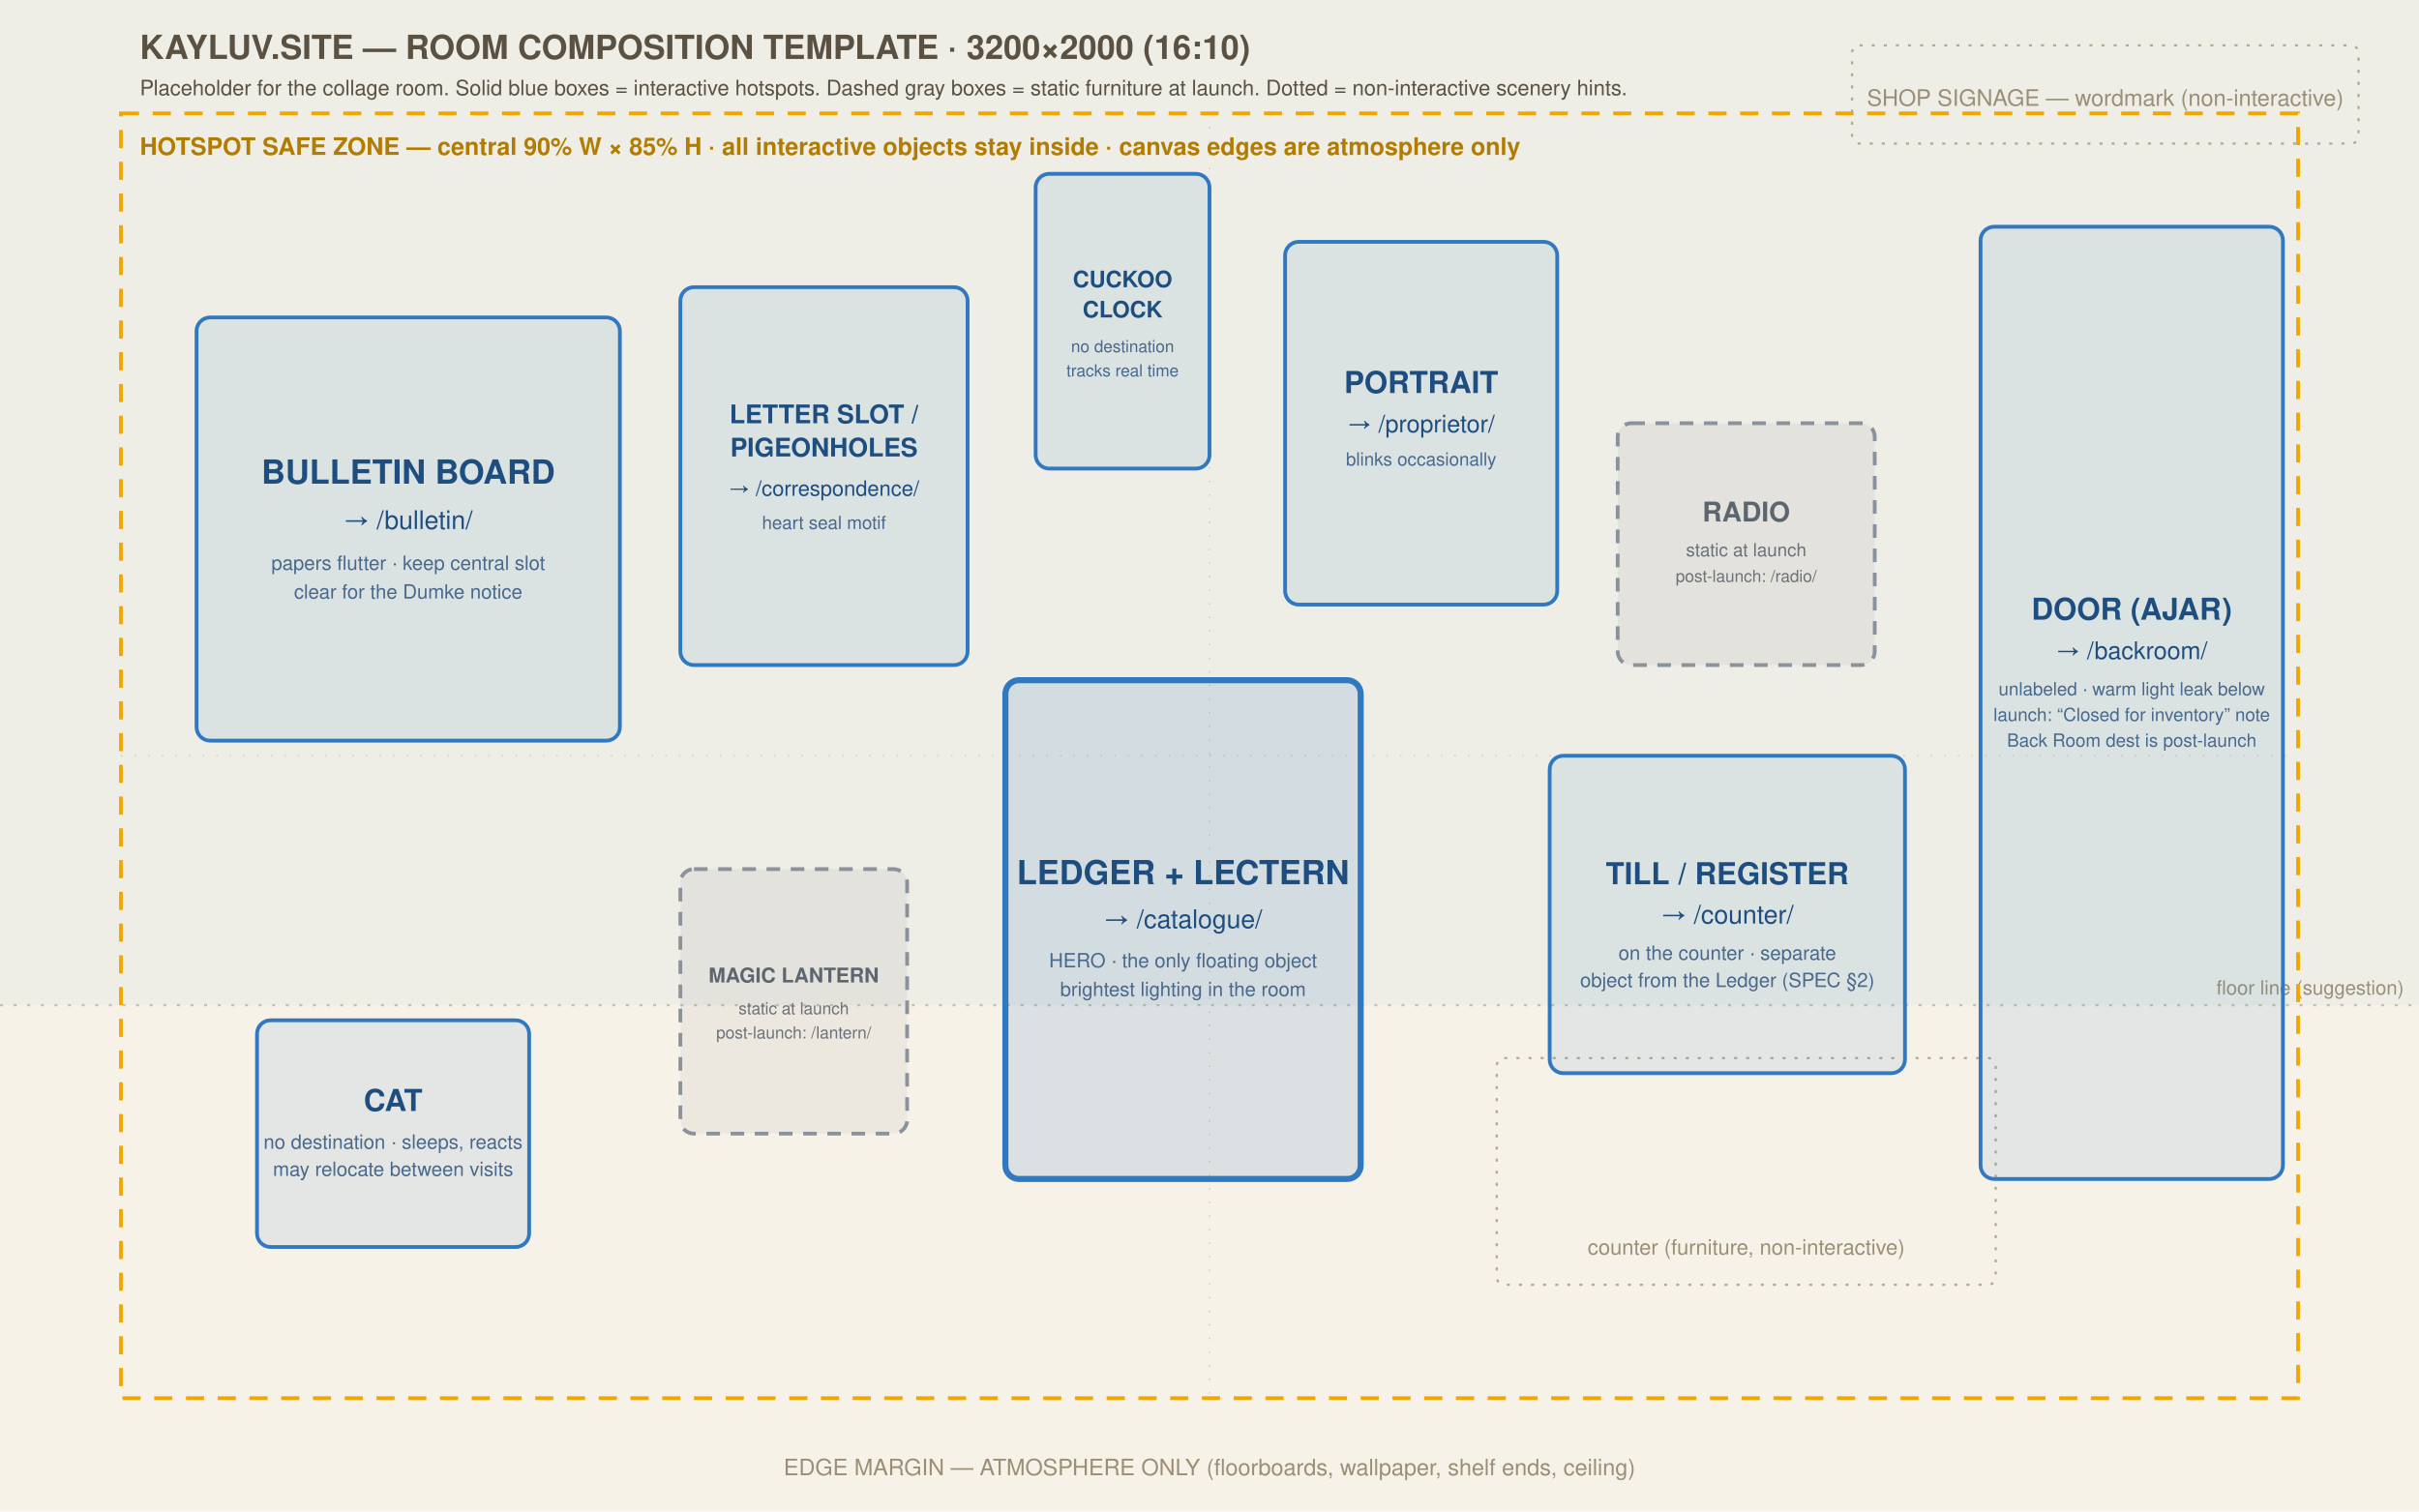
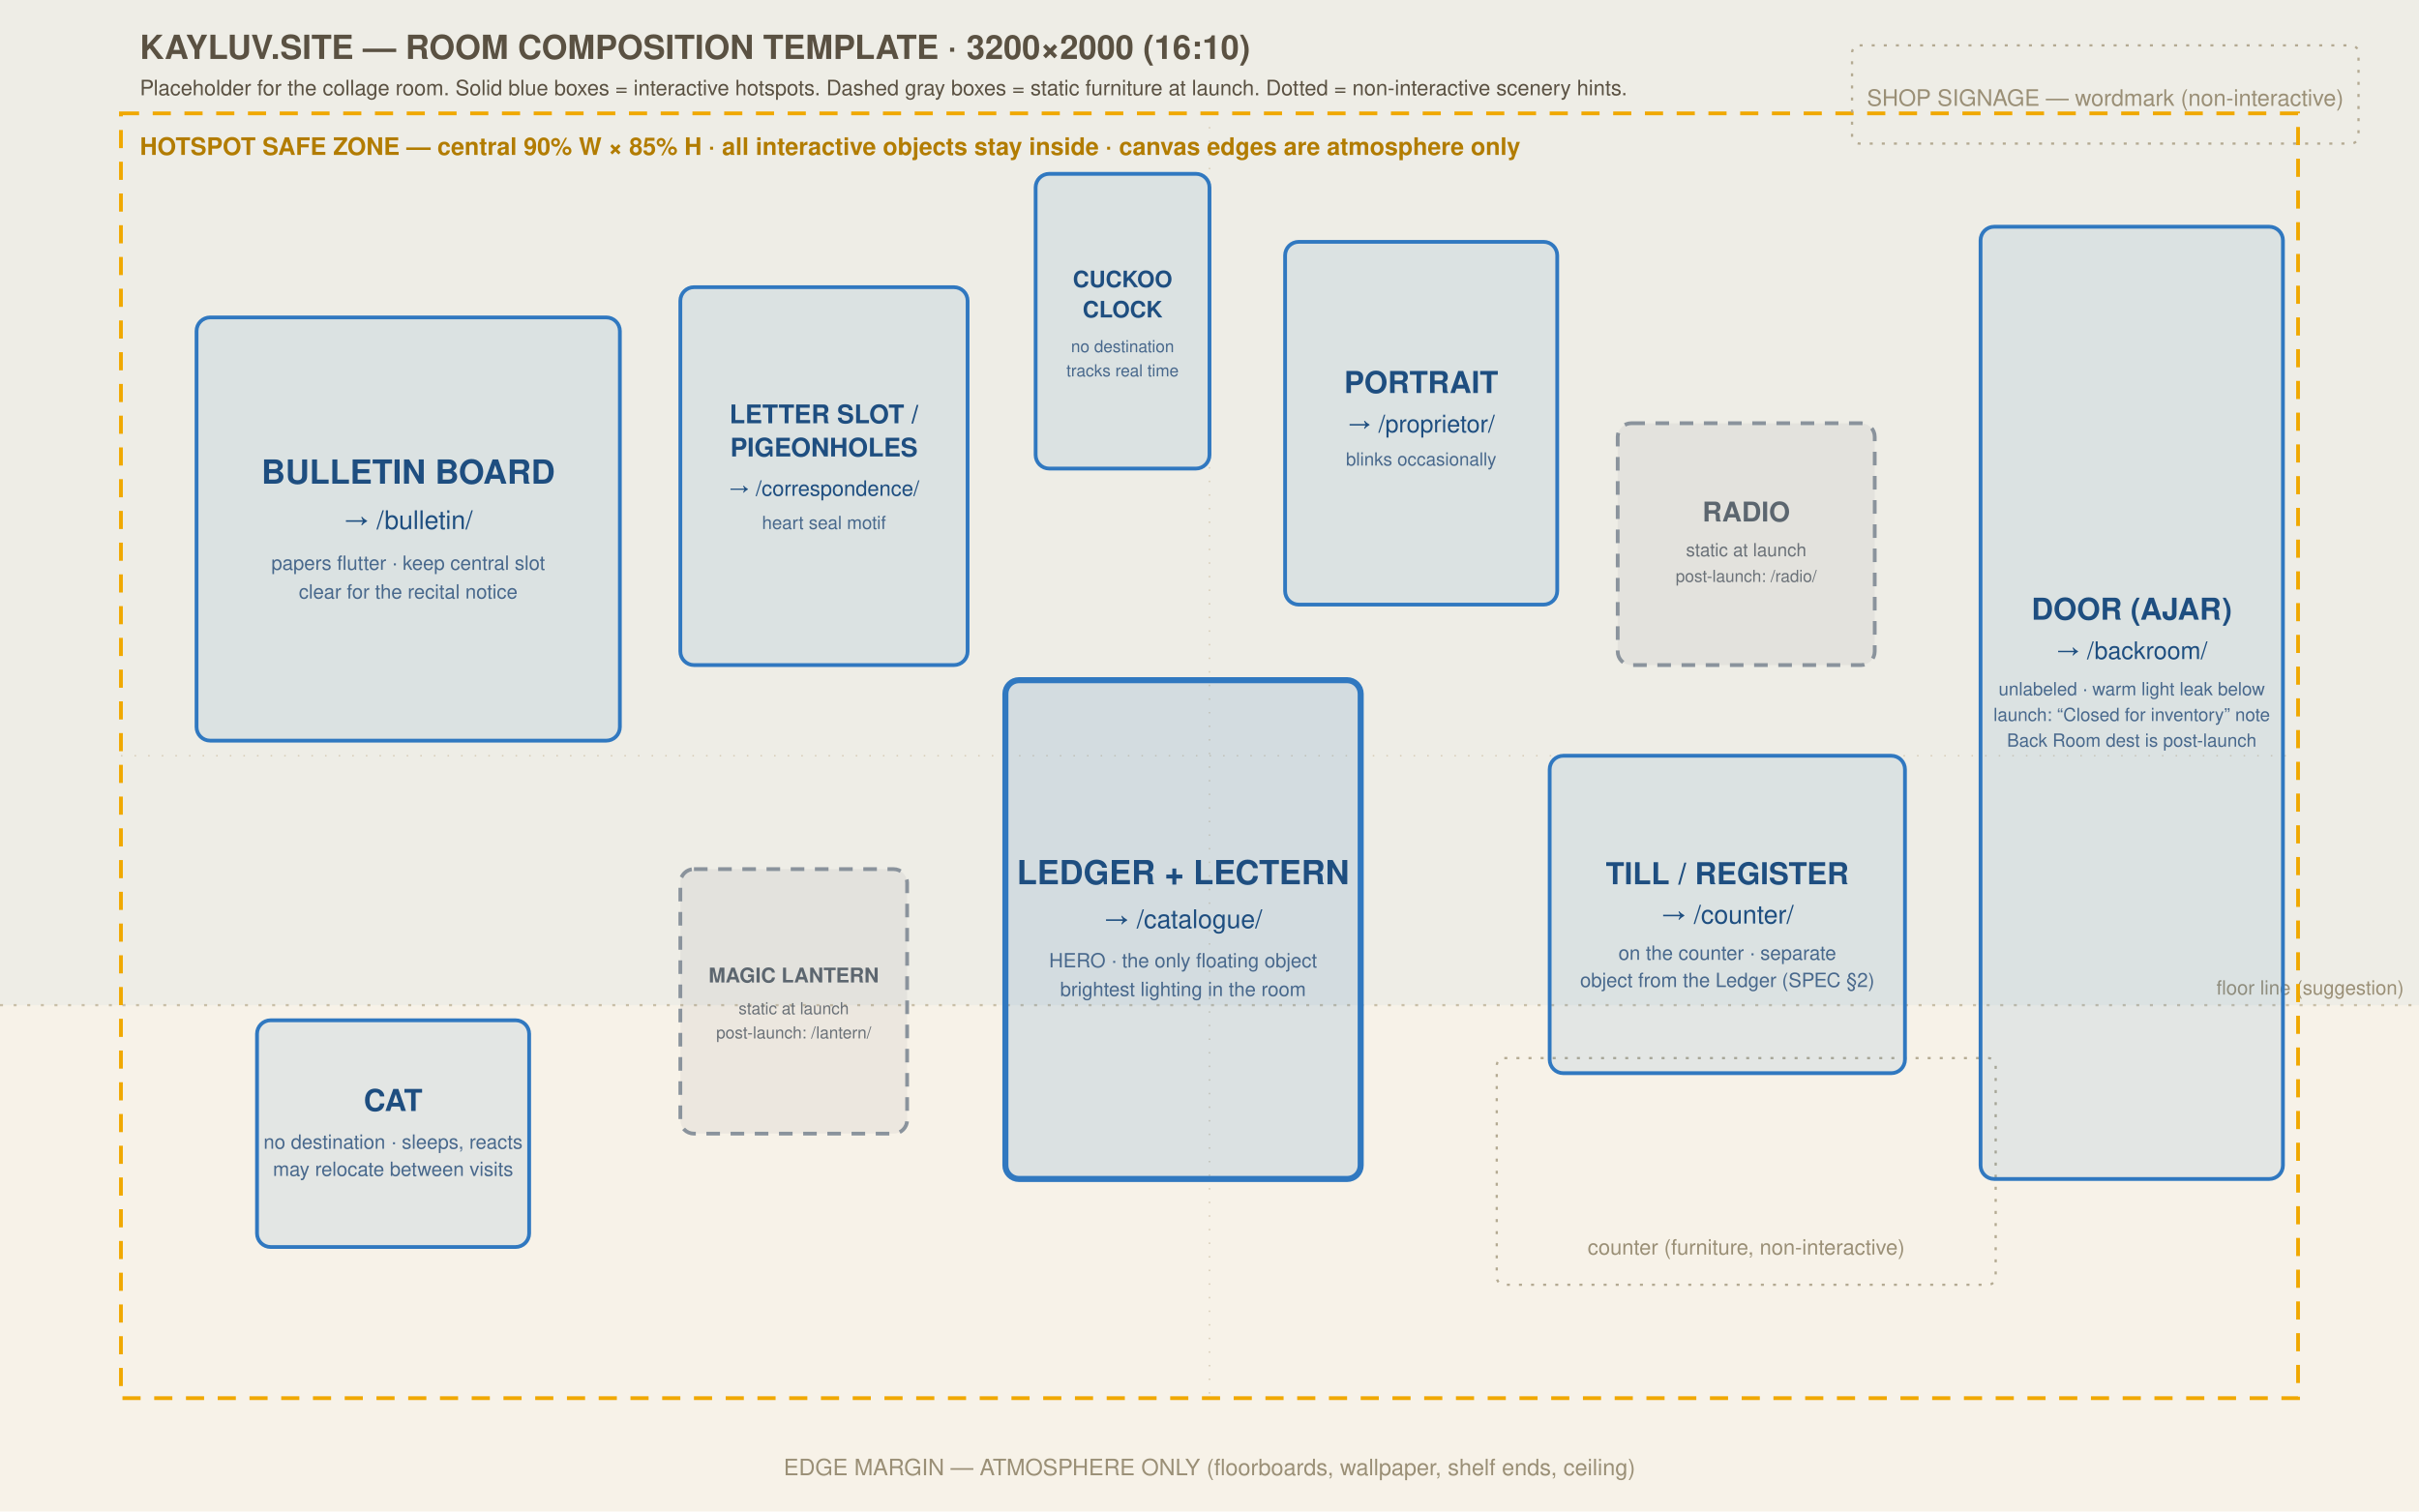
<svg xmlns="http://www.w3.org/2000/svg" viewBox="0 0 3200 2000" width="3200" height="2000">
  <rect x="0" y="0" width="3200" height="2000" fill="#F7F2E8" />
  <rect x="0" y="0" width="3200" height="1330" fill="rgba(48,120,192,0.04)" />
  <line x1="0" y1="1330" x2="3200" y2="1330" stroke="#C9BFA8" stroke-width="3" stroke-dasharray="4 14" />
  <text x="3180" y="1316" text-anchor="end" font-family="Avenir Next, Futura, Helvetica, sans-serif" font-size="26" fill="#9A8F76">floor line (suggestion)</text>
  <line x1="1600" y1="150" x2="1600" y2="1850" stroke="#D8CDB8" stroke-width="2" stroke-dasharray="2 16" />
  <line x1="160" y1="1000" x2="3040" y2="1000" stroke="#D8CDB8" stroke-width="2" stroke-dasharray="2 16" />
  <rect x="160" y="150" width="2880" height="1700" fill="none" stroke="#F0A800" stroke-width="5" stroke-dasharray="24 18" />
  <text x="185" y="205" font-family="Avenir Next, Futura, Helvetica, sans-serif" font-size="32" font-weight="600" fill="#B27C00">HOTSPOT SAFE ZONE — central 90% W × 85% H · all interactive objects stay inside · canvas edges are atmosphere only</text>
  <g font-family="Avenir Next, Futura, Helvetica, sans-serif" fill="#5A5142">
    <text x="185" y="78" font-size="44" font-weight="700">KAYLUV.SITE — ROOM COMPOSITION TEMPLATE · 3200×2000 (16:10)</text>
    <text x="185" y="126" font-size="28">Placeholder for the collage room. Solid blue boxes = interactive hotspots. Dashed gray boxes = static furniture at launch. Dotted = non-interactive scenery hints.</text>
  </g>
  <text x="1600" y="1952" text-anchor="middle" font-family="Avenir Next, Futura, Helvetica, sans-serif" font-size="30" fill="#9A8F76">EDGE MARGIN — ATMOSPHERE ONLY (floorboards, wallpaper, shelf ends, ceiling)</text>
  <g font-family="Avenir Next, Futura, Helvetica, sans-serif">
    <rect x="2450" y="60" width="670" height="130" fill="none" stroke="#B4AA92" stroke-width="3" stroke-dasharray="4 12" rx="10" />
    <text x="2785" y="140" text-anchor="middle" font-size="30" fill="#9A8F76">SHOP SIGNAGE — wordmark (non-interactive)</text>
    <rect x="1980" y="1400" width="660" height="300" fill="none" stroke="#B4AA92" stroke-width="3" stroke-dasharray="4 12" rx="10" />
    <text x="2310" y="1660" text-anchor="middle" font-size="28" fill="#9A8F76">counter (furniture, non-interactive)</text>
  </g>
  <g font-family="Avenir Next, Futura, Helvetica, sans-serif">
    <g>
      <rect x="260" y="420" width="560" height="560" rx="18" fill="rgba(48,120,192,0.10)" stroke="#3078C0" stroke-width="5" />
      <text x="540" y="640" text-anchor="middle" font-size="44" font-weight="700" fill="#1E4E80">BULLETIN BOARD</text>
      <text x="540" y="700" text-anchor="middle" font-size="34" fill="#1E4E80">→ /bulletin/</text>
      <text x="540" y="754" text-anchor="middle" font-size="26" fill="#48688C">papers flutter · keep central slot</text>
-       <text x="540" y="792" text-anchor="middle" font-size="26" fill="#48688C">clear for the Dumke notice</text>
+       <text x="540" y="792" text-anchor="middle" font-size="26" fill="#48688C">clear for the recital notice</text>
    </g>
    <g>
      <rect x="900" y="380" width="380" height="500" rx="18" fill="rgba(48,120,192,0.10)" stroke="#3078C0" stroke-width="5" />
      <text x="1090" y="560" text-anchor="middle" font-size="34" font-weight="700" fill="#1E4E80">LETTER SLOT /</text>
      <text x="1090" y="604" text-anchor="middle" font-size="34" font-weight="700" fill="#1E4E80">PIGEONHOLES</text>
      <text x="1090" y="656" text-anchor="middle" font-size="28" fill="#1E4E80">→ /correspondence/</text>
      <text x="1090" y="700" text-anchor="middle" font-size="24" fill="#48688C">heart seal motif</text>
    </g>
    <g>
      <rect x="1370" y="230" width="230" height="390" rx="18" fill="rgba(48,120,192,0.10)" stroke="#3078C0" stroke-width="5" />
      <text x="1485" y="380" text-anchor="middle" font-size="30" font-weight="700" fill="#1E4E80">CUCKOO</text>
      <text x="1485" y="420" text-anchor="middle" font-size="30" font-weight="700" fill="#1E4E80">CLOCK</text>
      <text x="1485" y="466" text-anchor="middle" font-size="22" fill="#48688C">no destination</text>
      <text x="1485" y="498" text-anchor="middle" font-size="22" fill="#48688C">tracks real time</text>
    </g>
    <g>
      <rect x="1700" y="320" width="360" height="480" rx="18" fill="rgba(48,120,192,0.10)" stroke="#3078C0" stroke-width="5" />
      <text x="1880" y="520" text-anchor="middle" font-size="40" font-weight="700" fill="#1E4E80">PORTRAIT</text>
      <text x="1880" y="572" text-anchor="middle" font-size="32" fill="#1E4E80">→ /proprietor/</text>
      <text x="1880" y="616" text-anchor="middle" font-size="24" fill="#48688C">blinks occasionally</text>
    </g>
    <g>
      <rect x="2620" y="300" width="400" height="1260" rx="18" fill="rgba(48,120,192,0.10)" stroke="#3078C0" stroke-width="5" />
      <text x="2820" y="820" text-anchor="middle" font-size="40" font-weight="700" fill="#1E4E80">DOOR (AJAR)</text>
      <text x="2820" y="872" text-anchor="middle" font-size="32" fill="#1E4E80">→ /backroom/</text>
      <text x="2820" y="920" text-anchor="middle" font-size="24" fill="#48688C">unlabeled · warm light leak below</text>
      <text x="2820" y="954" text-anchor="middle" font-size="24" fill="#48688C">launch: “Closed for inventory” note</text>
      <text x="2820" y="988" text-anchor="middle" font-size="24" fill="#48688C">Back Room dest is post-launch</text>
    </g>
    <g>
      <rect x="1330" y="900" width="470" height="660" rx="18" fill="rgba(48,120,192,0.14)" stroke="#3078C0" stroke-width="8" />
      <text x="1565" y="1170" text-anchor="middle" font-size="44" font-weight="700" fill="#1E4E80">LEDGER + LECTERN</text>
      <text x="1565" y="1228" text-anchor="middle" font-size="34" fill="#1E4E80">→ /catalogue/</text>
      <text x="1565" y="1280" text-anchor="middle" font-size="26" fill="#48688C">HERO · the only floating object</text>
      <text x="1565" y="1318" text-anchor="middle" font-size="26" fill="#48688C">brightest lighting in the room</text>
    </g>
    <g>
      <rect x="2050" y="1000" width="470" height="420" rx="18" fill="rgba(48,120,192,0.10)" stroke="#3078C0" stroke-width="5" />
      <text x="2285" y="1170" text-anchor="middle" font-size="40" font-weight="700" fill="#1E4E80">TILL / REGISTER</text>
      <text x="2285" y="1222" text-anchor="middle" font-size="34" fill="#1E4E80">→ /counter/</text>
      <text x="2285" y="1270" text-anchor="middle" font-size="26" fill="#48688C">on the counter · separate</text>
      <text x="2285" y="1306" text-anchor="middle" font-size="26" fill="#48688C">object from the Ledger (SPEC §2)</text>
    </g>
    <g>
      <rect x="340" y="1350" width="360" height="300" rx="18" fill="rgba(48,120,192,0.10)" stroke="#3078C0" stroke-width="5" />
      <text x="520" y="1470" text-anchor="middle" font-size="40" font-weight="700" fill="#1E4E80">CAT</text>
      <text x="520" y="1520" text-anchor="middle" font-size="26" fill="#48688C">no destination · sleeps, reacts</text>
      <text x="520" y="1556" text-anchor="middle" font-size="26" fill="#48688C">may relocate between visits</text>
    </g>
    <g>
      <rect x="2140" y="560" width="340" height="320" rx="18" fill="rgba(100,110,120,0.08)" stroke="#8A939C" stroke-width="5" stroke-dasharray="18 14" />
      <text x="2310" y="690" text-anchor="middle" font-size="36" font-weight="700" fill="#5C666F">RADIO</text>
      <text x="2310" y="736" text-anchor="middle" font-size="24" fill="#6A7178">static at launch</text>
      <text x="2310" y="770" text-anchor="middle" font-size="22" fill="#6A7178">post-launch: /radio/</text>
    </g>
    <g>
      <rect x="900" y="1150" width="300" height="350" rx="18" fill="rgba(100,110,120,0.08)" stroke="#8A939C" stroke-width="5" stroke-dasharray="18 14" />
      <text x="1050" y="1300" text-anchor="middle" font-size="27" font-weight="700" fill="#5C666F">MAGIC LANTERN</text>
      <text x="1050" y="1342" text-anchor="middle" font-size="22" fill="#6A7178">static at launch</text>
      <text x="1050" y="1374" text-anchor="middle" font-size="22" fill="#6A7178">post-launch: /lantern/</text>
    </g>
  </g>
</svg>
